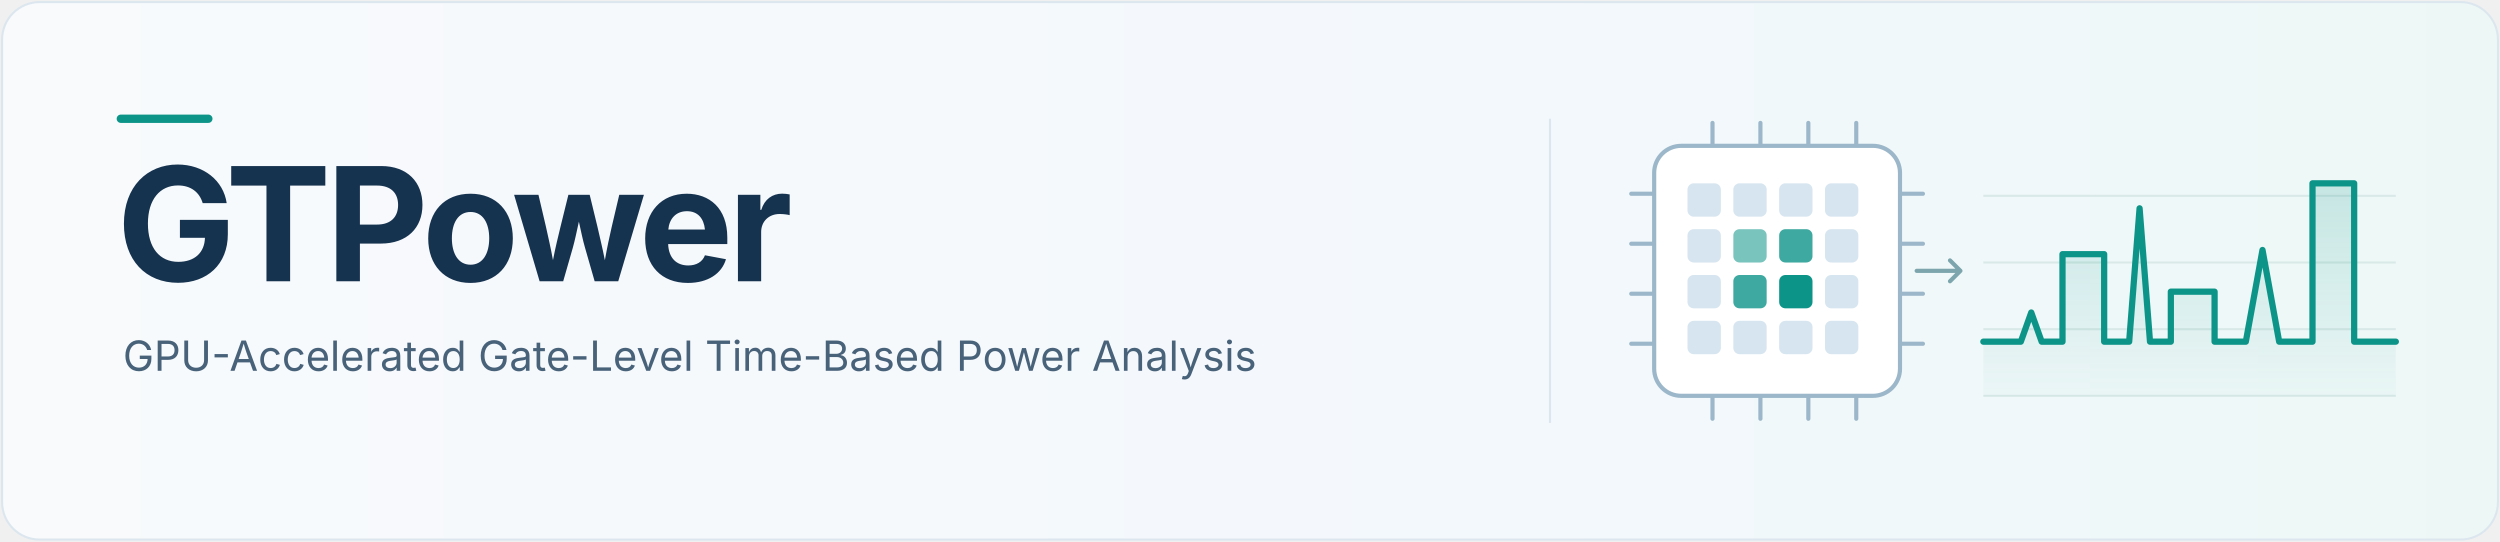
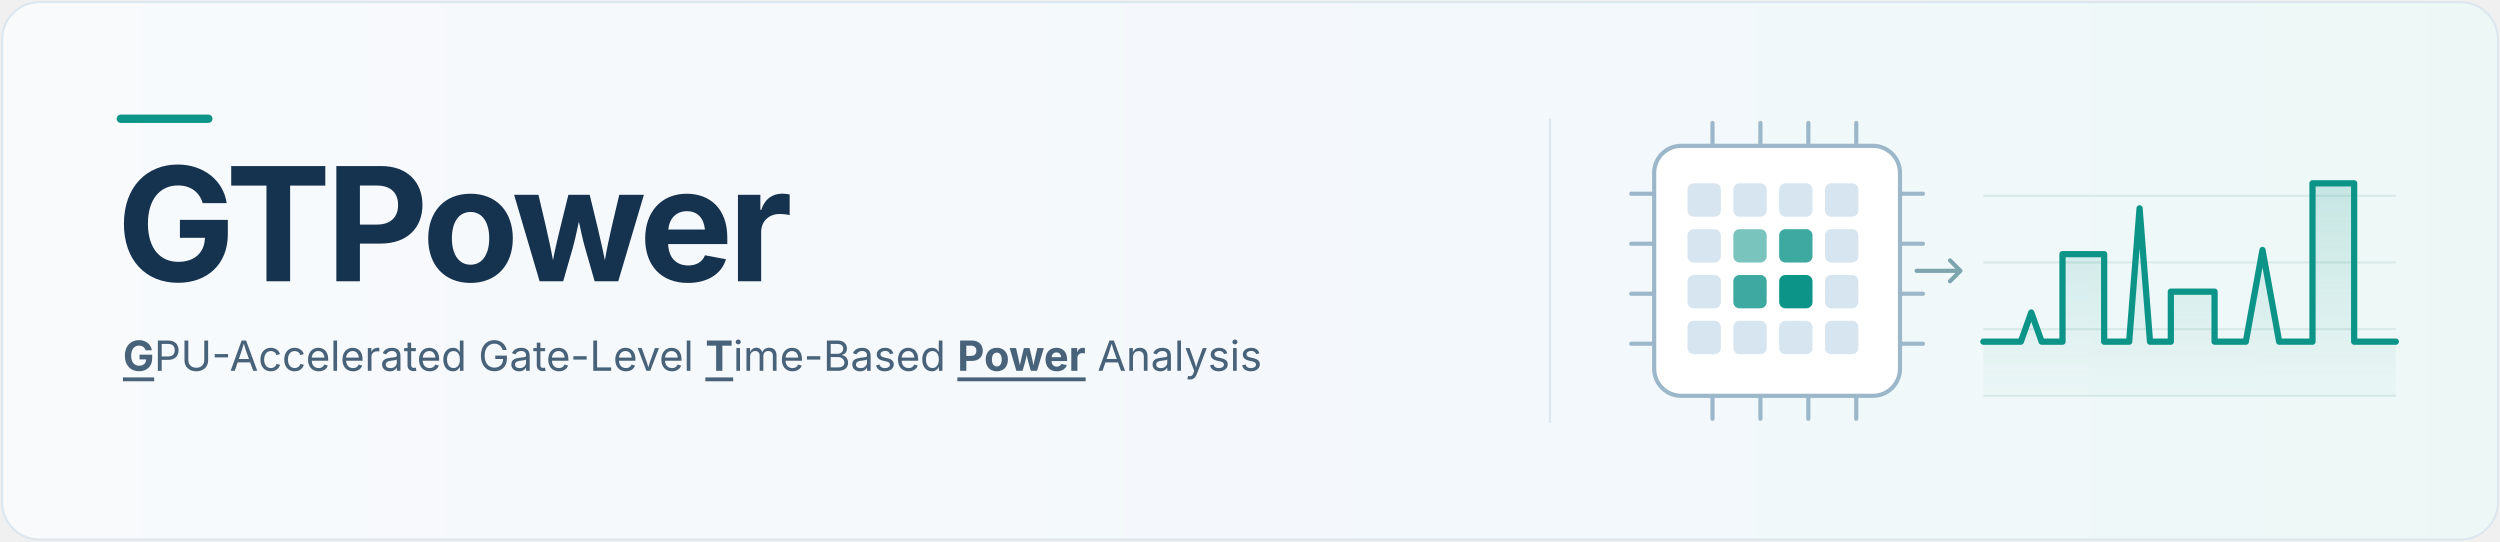
<svg xmlns="http://www.w3.org/2000/svg" width="1200" height="260" viewBox="0 0 1200 260" role="img" aria-labelledby="title description">
  <defs>
    <linearGradient id="background" x1="0" y1="0" x2="1" y2="0">
      <stop offset="0" stop-color="#f8fafc" />
      <stop offset="0.6" stop-color="#f3f8fc" />
      <stop offset="1" stop-color="#edf8f6" />
    </linearGradient>
    <linearGradient id="wave-fill" x1="0" y1="0" x2="0" y2="1">
      <stop offset="0" stop-color="#0d9488" stop-opacity="0.18" />
      <stop offset="1" stop-color="#0d9488" stop-opacity="0.02" />
    </linearGradient>
  </defs>
  <rect x="1" y="1" width="1198" height="258" rx="18" fill="url(#background)" stroke="#dce6ee" />
  <path d="M58 57H100" stroke="#0d9488" stroke-width="4" stroke-linecap="round" />
  <text x="56" y="135" fill="#15324f" font-family="Inter, Segoe UI, Helvetica, Arial, sans-serif" font-size="76" font-weight="700" letter-spacing="-2.5">GTPower</text>
-   <text x="59" y="178" fill="#48627a" font-family="Inter, Segoe UI, Helvetica, Arial, sans-serif" font-size="20">GPU-Accelerated Gate-Level Time-Based Power Analysis</text>
+   <text x="59" y="178" fill="#48627a" font-family="Inter, Segoe UI, Helvetica, Arial, sans-serif" font-size="20">
+     <tspan font-weight="700" text-decoration="underline">G</tspan>PU-Accelerated Gate-Level <tspan font-weight="700" text-decoration="underline">T</tspan>ime-Based <tspan font-weight="700" text-decoration="underline">Power</tspan> Analysis</text>
  <path d="M744 57V203" stroke="#dce6ee" />
  <g stroke="#9bb7c9" stroke-width="2" stroke-linecap="round">
    <path d="M822 59V70M845 59V70M868 59V70M891 59V70" />
    <path d="M822 190V201M845 190V201M868 190V201M891 190V201" />
    <path d="M783 93H794M783 117H794M783 141H794M783 165H794" />
    <path d="M912 93H923M912 117H923M912 141H923M912 165H923" />
  </g>
  <rect x="794" y="70" width="118" height="120" rx="13" fill="#ffffff" stroke="#9bb7c9" stroke-width="2" />
  <g fill="#d6e5ef">
    <rect x="810" y="88" width="16" height="16" rx="3" />
    <rect x="832" y="88" width="16" height="16" rx="3" />
    <rect x="854" y="88" width="16" height="16" rx="3" />
    <rect x="876" y="88" width="16" height="16" rx="3" />
    <rect x="810" y="110" width="16" height="16" rx="3" />
    <rect x="876" y="110" width="16" height="16" rx="3" />
    <rect x="810" y="132" width="16" height="16" rx="3" />
    <rect x="876" y="132" width="16" height="16" rx="3" />
    <rect x="810" y="154" width="16" height="16" rx="3" />
    <rect x="832" y="154" width="16" height="16" rx="3" />
    <rect x="854" y="154" width="16" height="16" rx="3" />
    <rect x="876" y="154" width="16" height="16" rx="3" />
  </g>
  <g fill="#0d9488">
    <rect x="832" y="110" width="16" height="16" rx="3" opacity="0.55" />
    <rect x="854" y="110" width="16" height="16" rx="3" opacity="0.8" />
    <rect x="832" y="132" width="16" height="16" rx="3" opacity="0.8" />
    <rect x="854" y="132" width="16" height="16" rx="3" />
  </g>
  <path d="M920 130H941M936 125L941 130L936 135" fill="none" stroke="#7ca5ad" stroke-width="2" stroke-linecap="round" stroke-linejoin="round" />
  <path d="M952 94H1150M952 126H1150M952 158H1150M952 190H1150" fill="none" stroke="#d8e9e7" />
  <path d="M952 164H970L975 150L980 164H990V122H1010V164H1022L1027 100L1032 164H1042V140H1063V164H1078L1086 120L1094 164H1110V88H1130V164H1150V190H952Z" fill="url(#wave-fill)" />
  <path d="M952 164H970L975 150L980 164H990V122H1010V164H1022L1027 100L1032 164H1042V140H1063V164H1078L1086 120L1094 164H1110V88H1130V164H1150" fill="none" stroke="#0d9488" stroke-width="3" stroke-linecap="round" stroke-linejoin="round" />
</svg>
